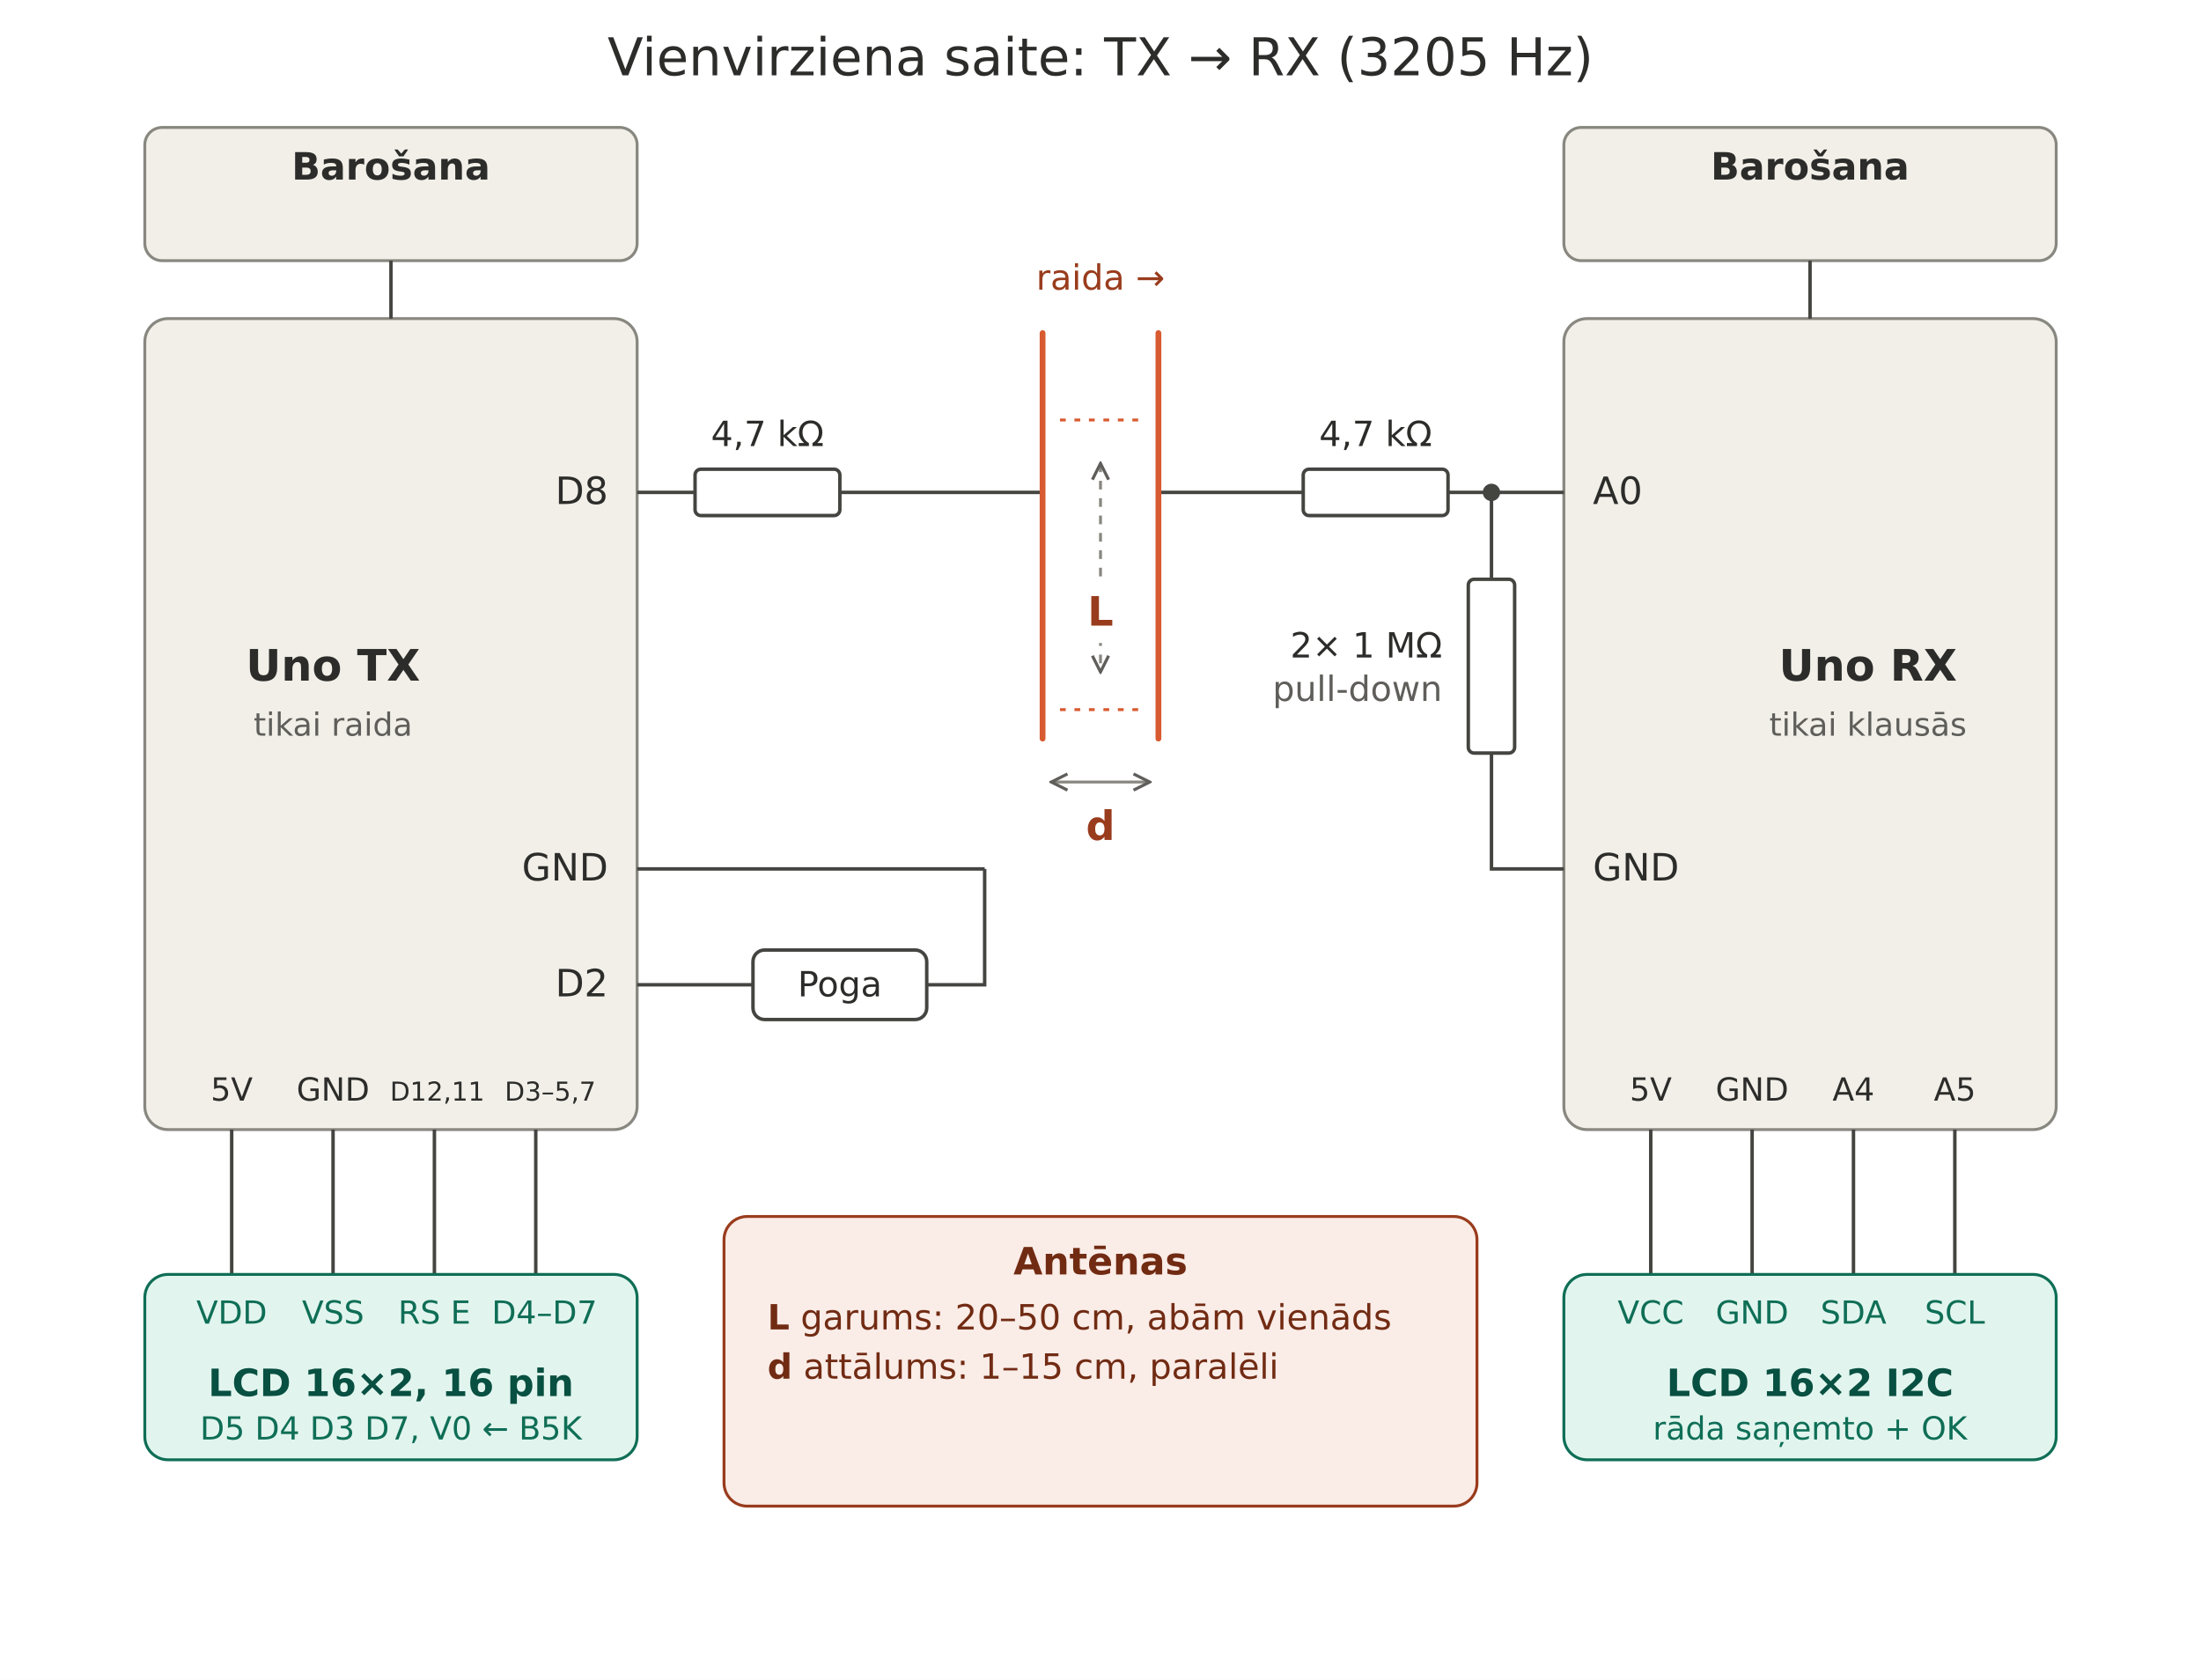
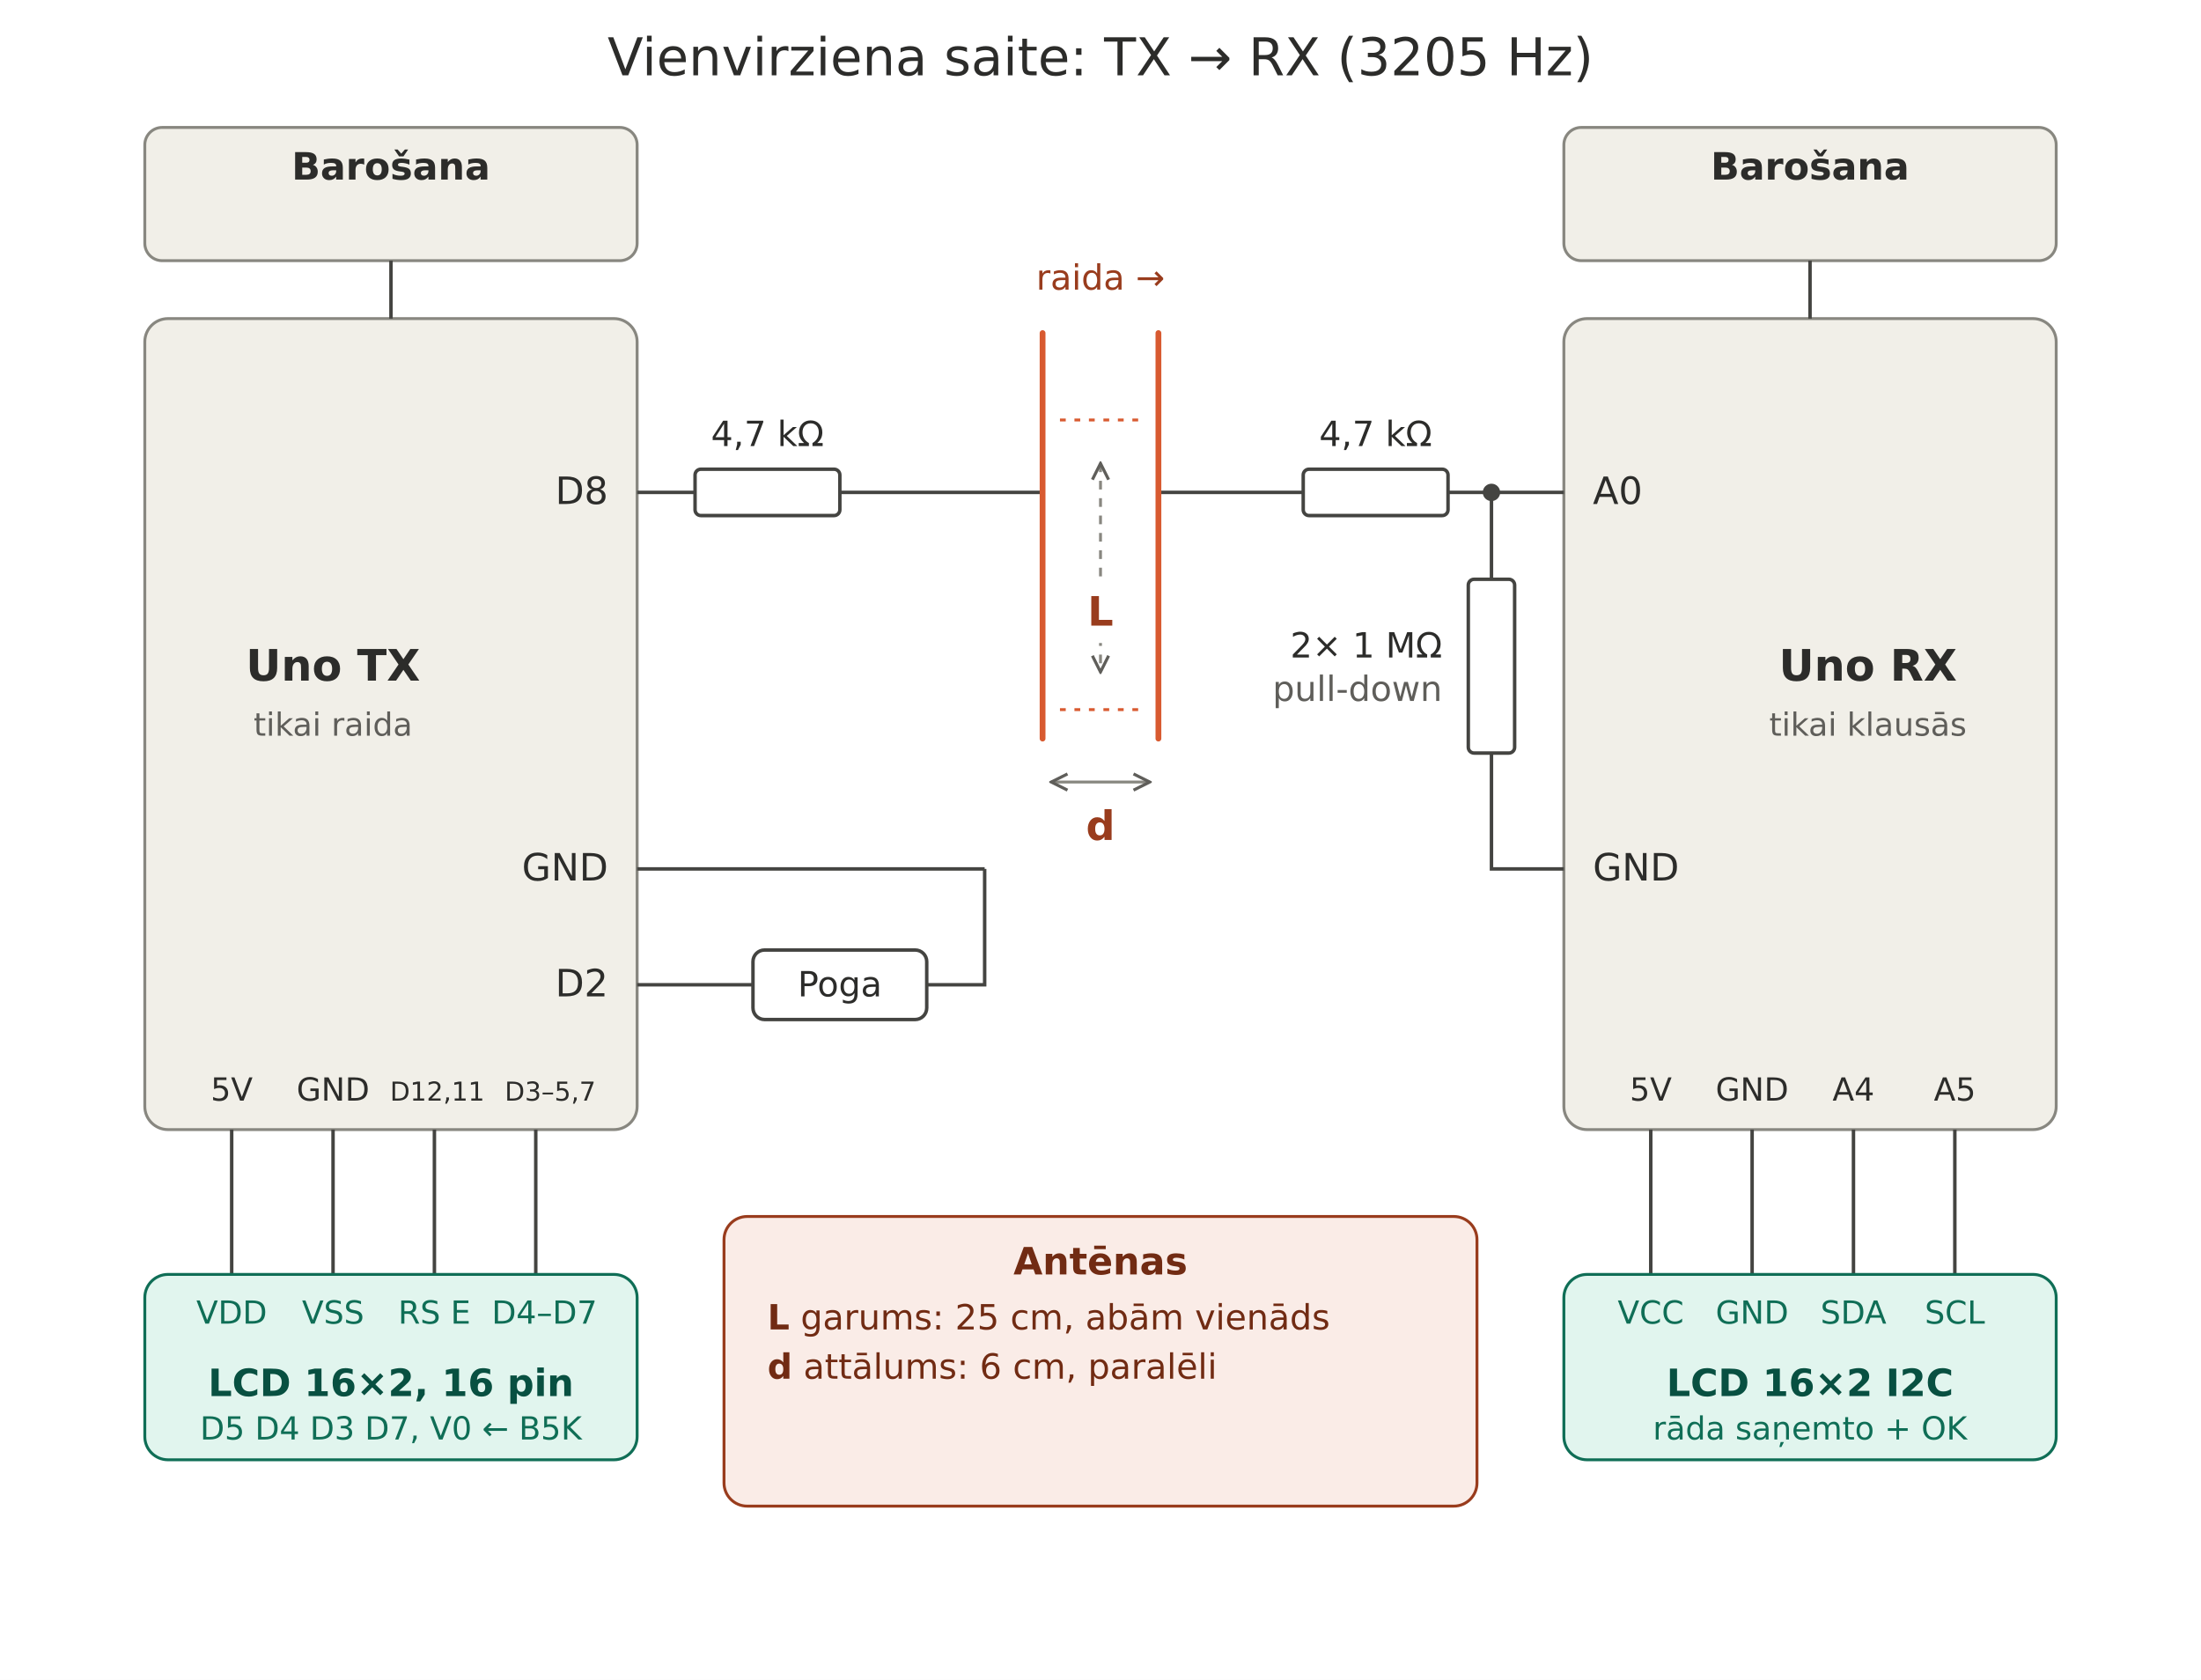
<svg xmlns="http://www.w3.org/2000/svg" width="760" height="580" viewBox="0 0 760 580" font-family="DejaVu Sans, Arial, sans-serif">
  <defs>
    <marker id="a" viewBox="0 0 10 10" refX="9" refY="5" markerWidth="7" markerHeight="7" orient="auto-start-reverse">
      <path d="M1 1L9 5L1 9" fill="none" stroke="#5F5E5A" stroke-width="1.5" />
    </marker>
  </defs>
  <rect width="760" height="580" fill="#FFFFFF" />
  <g fill="#2C2C2A" font-size="13">
    <text x="380" y="26" font-size="18" text-anchor="middle">Vienvirziena saite: TX → RX (3205 Hz)</text>
    <rect x="50" y="44" width="170" height="46" rx="6" fill="#F1EFE8" stroke="#888780" />
    <text x="135" y="62" text-anchor="middle" font-weight="bold">Barošana</text>
    <rect x="540" y="44" width="170" height="46" rx="6" fill="#F1EFE8" stroke="#888780" />
    <text x="625" y="62" text-anchor="middle" font-weight="bold">Barošana</text>
    <rect x="50" y="110" width="170" height="280" rx="8" fill="#F1EFE8" stroke="#888780" />
    <text x="115" y="235" text-anchor="middle" font-size="15" font-weight="bold">Uno TX</text>
    <text x="115" y="254" text-anchor="middle" font-size="11" fill="#5F5E5A">tikai raida</text>
    <text x="210" y="174" text-anchor="end">D8</text>
    <text x="210" y="304" text-anchor="end">GND</text>
    <text x="210" y="344" text-anchor="end">D2</text>
    <g font-size="11" text-anchor="middle">
      <text x="80" y="380">5V</text>
      <text x="115" y="380">GND</text>
      <text x="151" y="380" font-size="9">D12,11</text>
      <text x="190" y="380" font-size="9">D3–5,7</text>
    </g>
    <rect x="540" y="110" width="170" height="280" rx="8" fill="#F1EFE8" stroke="#888780" />
    <text x="645" y="235" text-anchor="middle" font-size="15" font-weight="bold">Uno RX</text>
    <text x="645" y="254" text-anchor="middle" font-size="11" fill="#5F5E5A">tikai klausās</text>
    <text x="550" y="174">A0</text>
    <text x="550" y="304">GND</text>
    <g font-size="11" text-anchor="middle">
      <text x="570" y="380">5V</text>
      <text x="605" y="380">GND</text>
      <text x="640" y="380">A4</text>
      <text x="675" y="380">A5</text>
    </g>
  </g>
  <g stroke="#444441" stroke-width="1.2" fill="none">
    <line x1="135" y1="90" x2="135" y2="110" />
    <line x1="625" y1="90" x2="625" y2="110" />
    <line x1="220" y1="170" x2="240" y2="170" />
    <line x1="290" y1="170" x2="360" y2="170" />
    <line x1="220" y1="300" x2="340" y2="300" />
    <line x1="220" y1="340" x2="260" y2="340" />
    <path d="M320 340 L340 340 L340 300" />
    <line x1="400" y1="170" x2="450" y2="170" />
    <line x1="500" y1="170" x2="540" y2="170" />
    <line x1="515" y1="170" x2="515" y2="200" />
    <path d="M515 260 L515 300 L540 300" />
    <line x1="80" y1="390" x2="80" y2="440" />
    <line x1="115" y1="390" x2="115" y2="440" />
    <line x1="150" y1="390" x2="150" y2="440" />
    <line x1="185" y1="390" x2="185" y2="440" />
    <line x1="570" y1="390" x2="570" y2="440" />
    <line x1="605" y1="390" x2="605" y2="440" />
    <line x1="640" y1="390" x2="640" y2="440" />
    <line x1="675" y1="390" x2="675" y2="440" />
  </g>
  <circle cx="515" cy="170" r="3" fill="#444441" />
  <g fill="#FFFFFF" stroke="#444441" stroke-width="1.2">
    <rect x="240" y="162" width="50" height="16" rx="2" />
    <rect x="260" y="328" width="60" height="24" rx="4" />
    <rect x="450" y="162" width="50" height="16" rx="2" />
    <rect x="507" y="200" width="16" height="60" rx="2" />
  </g>
  <g fill="#2C2C2A" font-size="12">
    <text x="265" y="154" text-anchor="middle">4,7 kΩ</text>
    <text x="290" y="344" text-anchor="middle">Poga</text>
    <text x="475" y="154" text-anchor="middle">4,7 kΩ</text>
    <text x="498" y="227" text-anchor="end">2× 1 MΩ</text>
    <text x="498" y="242" text-anchor="end" fill="#5F5E5A">pull-down</text>
  </g>
  <text x="380" y="100" font-size="12" fill="#993C1D" text-anchor="middle">raida →</text>
  <g stroke="#D85A30" stroke-width="2" fill="none" stroke-linecap="round">
    <line x1="360" y1="115" x2="360" y2="255" />
  </g>
  <g stroke="#D85A30" stroke-width="2" fill="none" stroke-linecap="round">
    <line x1="400" y1="115" x2="400" y2="255" />
  </g>
  <line x1="366" y1="145" x2="394" y2="145" stroke="#D85A30" stroke-width="1" stroke-dasharray="2 3" />
  <line x1="366" y1="245" x2="394" y2="245" stroke="#D85A30" stroke-width="1" stroke-dasharray="2 3" />
  <line x1="380" y1="160" x2="380" y2="232" stroke="#888780" stroke-width="1" stroke-dasharray="3 3" marker-start="url(#a)" marker-end="url(#a)" />
  <rect x="372" y="200" width="16" height="22" fill="#FFFFFF" />
  <text x="380" y="216" font-size="14" font-weight="bold" fill="#993C1D" text-anchor="middle">L</text>
  <line x1="363" y1="270" x2="397" y2="270" stroke="#888780" stroke-width="1" marker-start="url(#a)" marker-end="url(#a)" />
  <text x="380" y="290" font-size="14" font-weight="bold" fill="#993C1D" text-anchor="middle">d</text>
  <g font-size="11">
    <rect x="50" y="440" width="170" height="64" rx="8" fill="#E1F5EE" stroke="#0F6E56" />
    <g fill="#0F6E56" text-anchor="middle">
      <text x="80" y="457">VDD</text>
      <text x="115" y="457">VSS</text>
      <text x="150" y="457">RS E</text>
      <text x="188" y="457">D4–D7</text>
    </g>
    <text x="135" y="482" text-anchor="middle" font-size="13" font-weight="bold" fill="#085041">LCD 16×2, 16 pin</text>
    <text x="135" y="497" text-anchor="middle" fill="#0F6E56">D5 D4 D3 D7, V0 ← B5K</text>
    <rect x="540" y="440" width="170" height="64" rx="8" fill="#E1F5EE" stroke="#0F6E56" />
    <g fill="#0F6E56" text-anchor="middle">
      <text x="570" y="457">VCC</text>
      <text x="605" y="457">GND</text>
      <text x="640" y="457">SDA</text>
      <text x="675" y="457">SCL</text>
    </g>
    <text x="625" y="482" text-anchor="middle" font-size="13" font-weight="bold" fill="#085041">LCD 16×2 I2C</text>
    <text x="625" y="497" text-anchor="middle" fill="#0F6E56">rāda saņemto + OK</text>
  </g>
  <rect x="250" y="420" width="260" height="100" rx="8" fill="#FAECE7" stroke="#993C1D" />
  <g font-size="12" fill="#712B13">
    <text x="380" y="440" text-anchor="middle" font-size="13" font-weight="bold">Antēnas</text>
    <text x="265" y="459">
-       <tspan font-weight="bold">L</tspan> garums: 20–50 cm, abām vienāds</text>
+       <tspan font-weight="bold">L</tspan> garums: 25 cm, abām vienāds</text>
    <text x="265" y="476">
-       <tspan font-weight="bold">d</tspan> attālums: 1–15 cm, paralēli</text>
+       <tspan font-weight="bold">d</tspan> attālums: 6 cm, paralēli</text>
  </g>
</svg>
